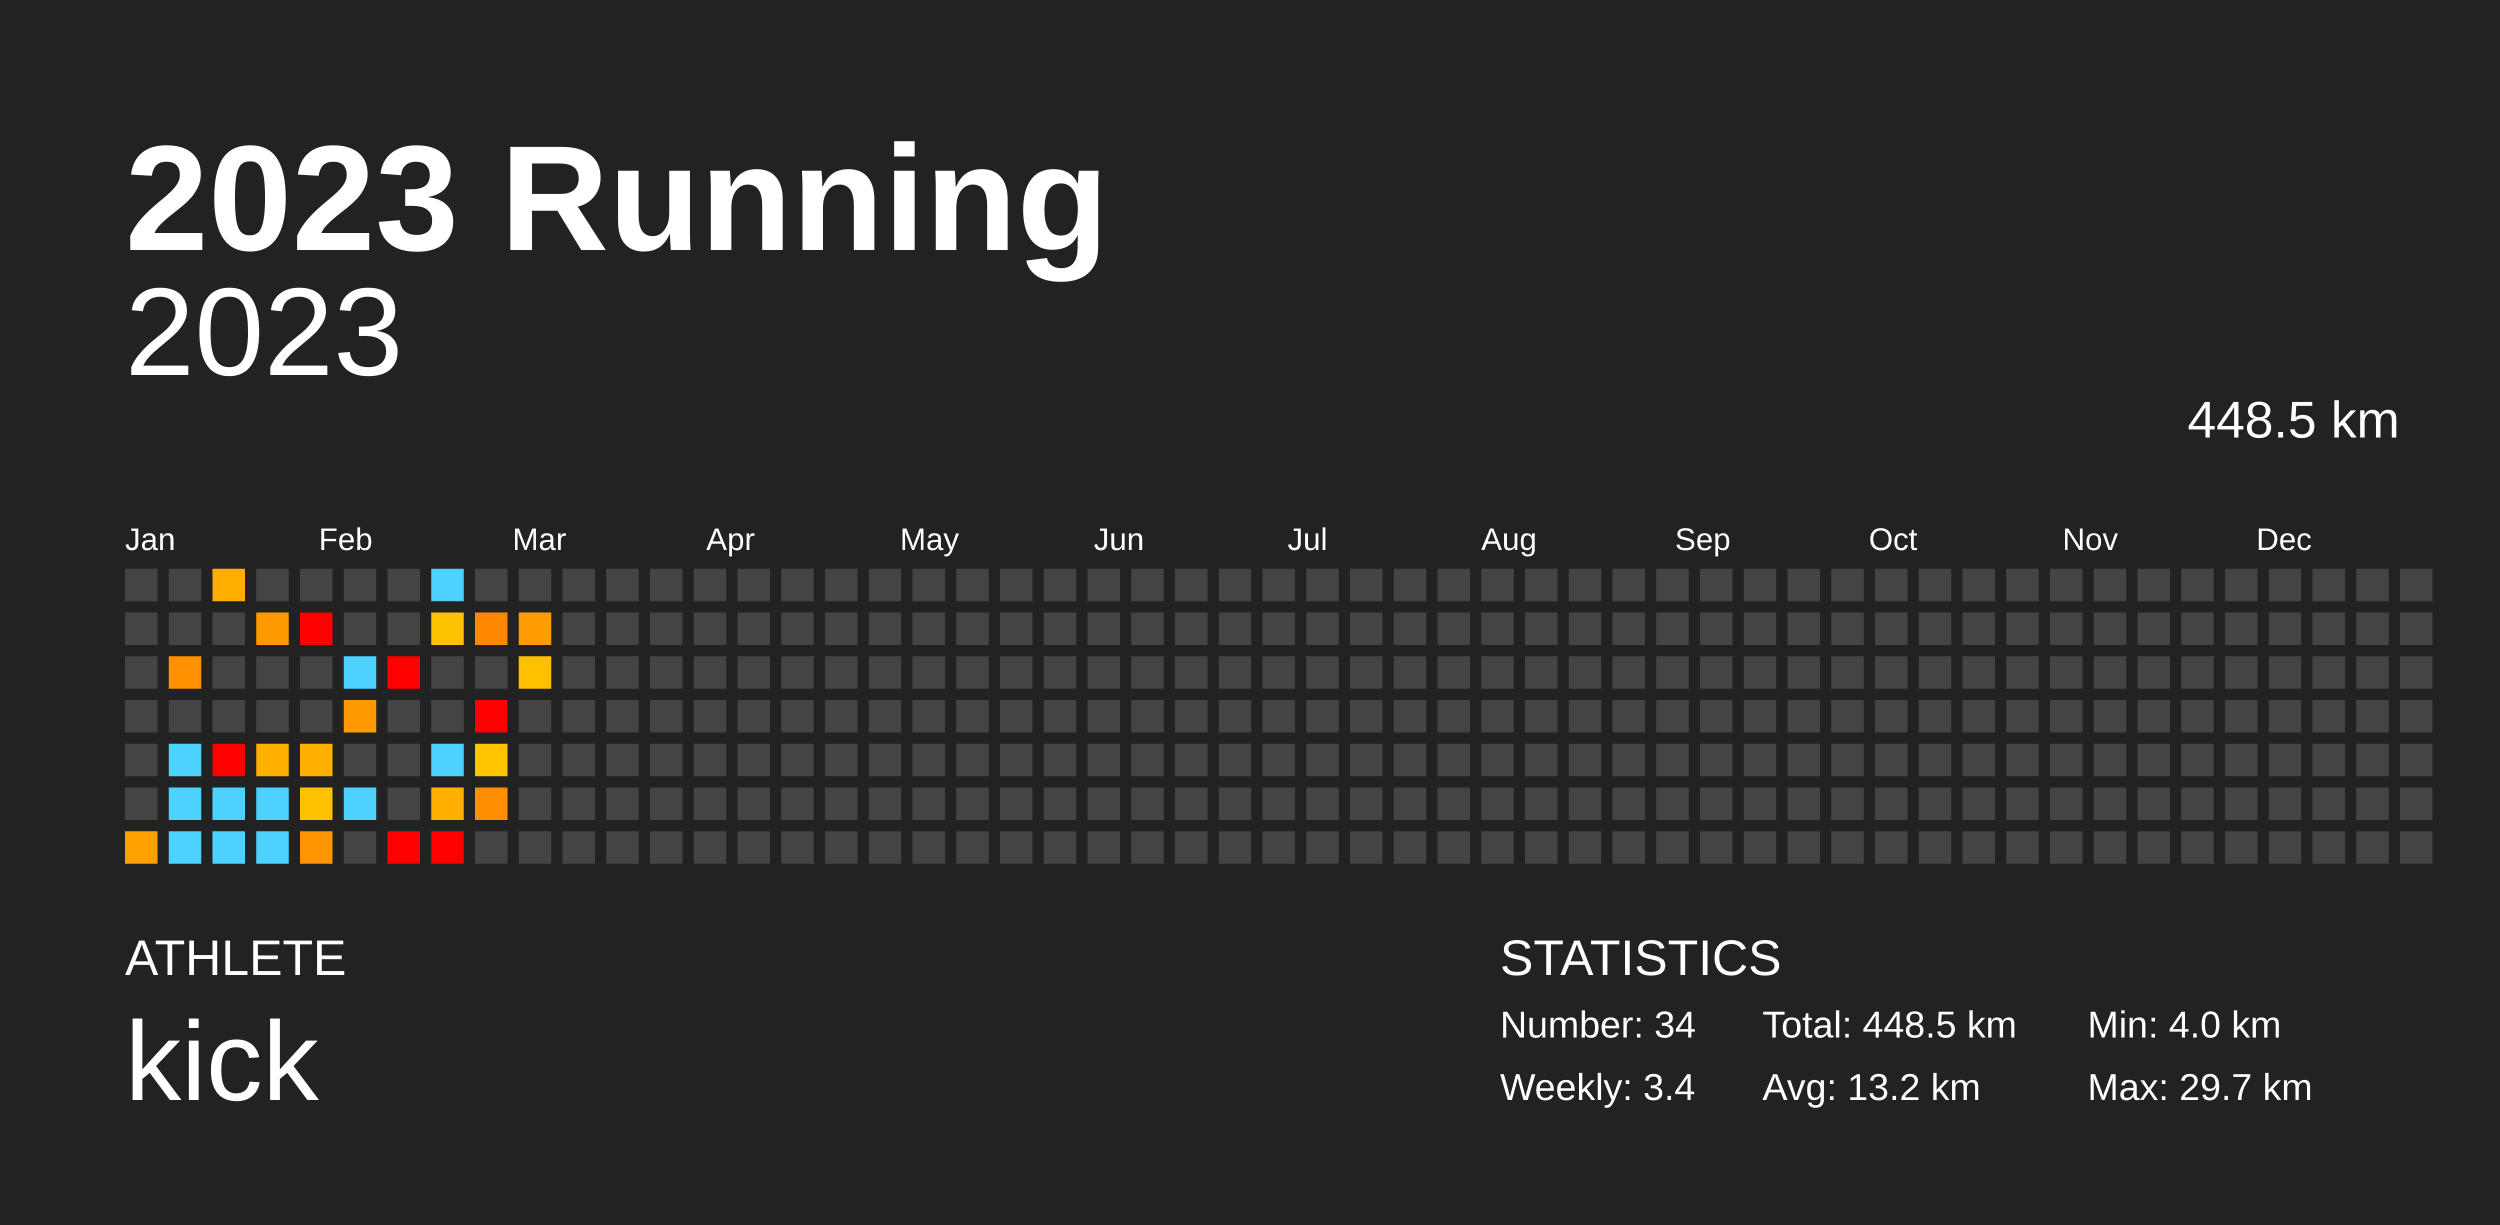
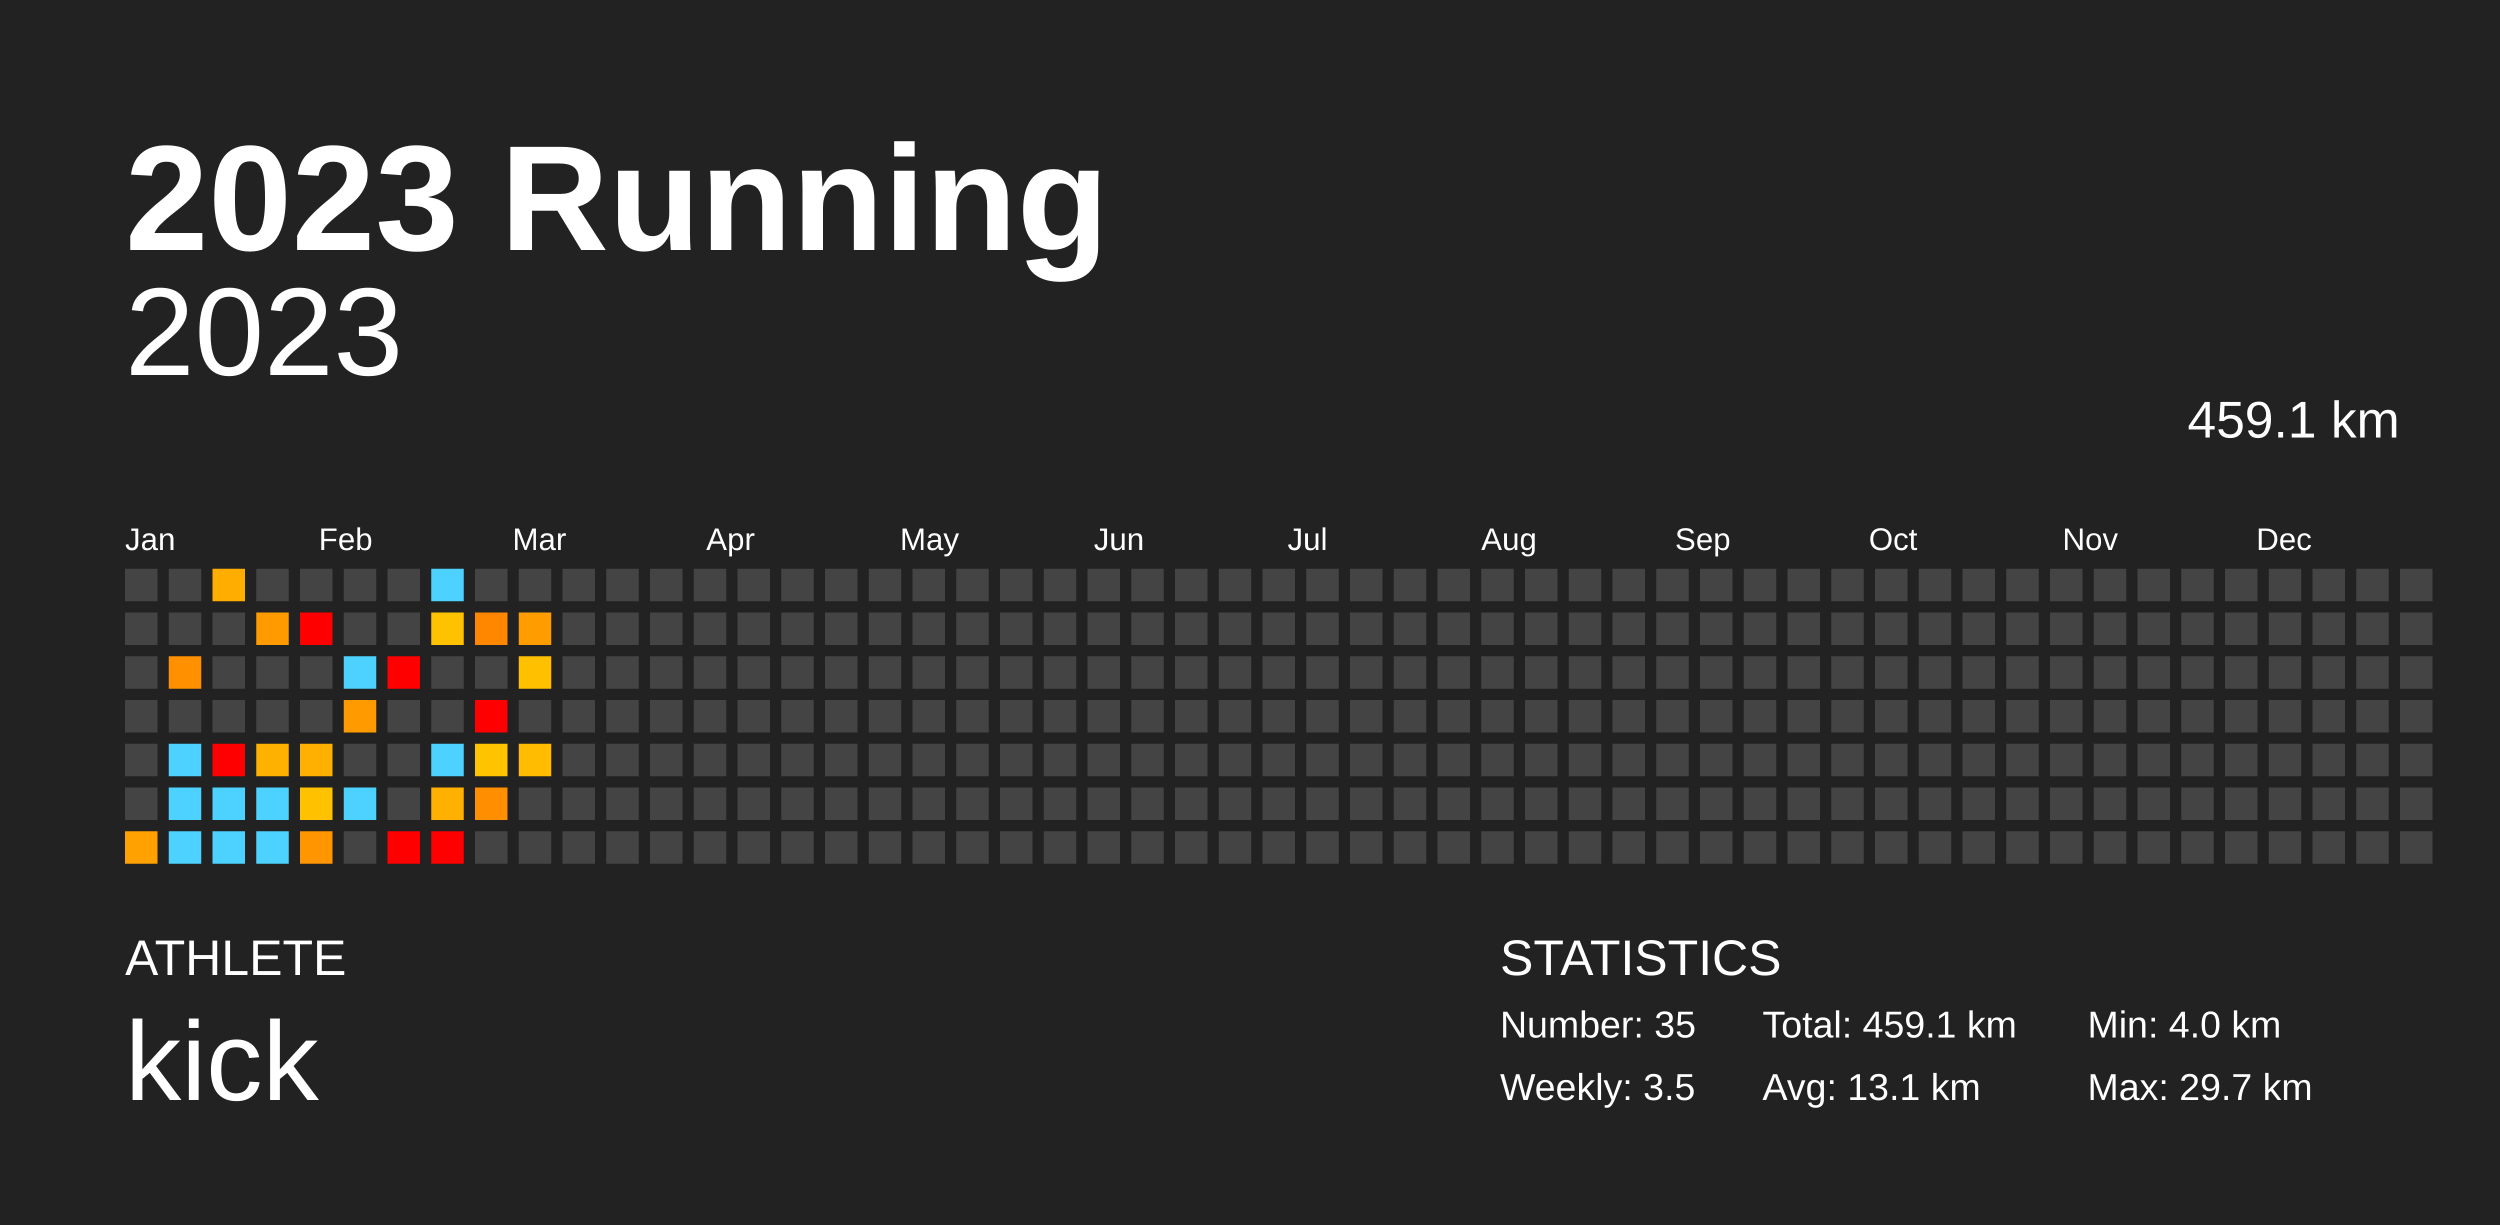
<svg xmlns="http://www.w3.org/2000/svg" baseProfile="full" height="98mm" version="1.1" viewBox="0,0,200,98" width="200mm">
  <defs />
  <rect fill="#222222" height="98" width="200" x="0" y="0" />
  <text fill="#FFFFFF" style="font-size:12px; font-family:Arial; font-weight:bold;" x="10" y="20">2023 Running</text>
  <text fill="#FFFFFF" style="font-size:4px; font-family:Arial" x="10" y="78">ATHLETE</text>
  <text fill="#FFFFFF" style="font-size:9px; font-family:Arial" x="10" y="88">kick</text>
  <text fill="#FFFFFF" style="font-size:4px; font-family:Arial" x="120" y="78">STATISTICS</text>
-   <text fill="#FFFFFF" style="font-size:3px; font-family:Arial" x="120" y="83">Number: 34</text>
-   <text fill="#FFFFFF" style="font-size:3px; font-family:Arial" x="120" y="88">Weekly: 3.4</text>
-   <text fill="#FFFFFF" style="font-size:3px; font-family:Arial" x="141" y="83">Total: 448.5 km</text>
-   <text fill="#FFFFFF" style="font-size:3px; font-family:Arial" x="141" y="88">Avg: 13.2 km</text>
+   <text fill="#FFFFFF" style="font-size:3px; font-family:Arial" x="120" y="83">Number: 35</text>
+   <text fill="#FFFFFF" style="font-size:3px; font-family:Arial" x="120" y="88">Weekly: 3.5</text>
+   <text fill="#FFFFFF" style="font-size:3px; font-family:Arial" x="141" y="83">Total: 459.1 km</text>
+   <text fill="#FFFFFF" style="font-size:3px; font-family:Arial" x="141" y="88">Avg: 13.1 km</text>
  <text fill="#FFFFFF" style="font-size:3px; font-family:Arial" x="167" y="83">Min: 4.0 km</text>
  <text fill="#FFFFFF" style="font-size:3px; font-family:Arial" x="167" y="88">Max: 29.7 km</text>
  <text alignment-baseline="hanging" fill="#FFFFFF" style="font-size:10.0px; font-family:Arial;" x="10" y="30">2023</text>
-   <text alignment-baseline="hanging" fill="#FFFFFF" style="font-size:4.125px; font-family:Arial;" x="175" y="35">448.5 km</text>
+   <text alignment-baseline="hanging" fill="#FFFFFF" style="font-size:4.125px; font-family:Arial;" x="175" y="35">459.1 km</text>
  <text fill="#FFFFFF" style="font-size:2.5px; font-family:Arial" x="10.0" y="44">Jan</text>
  <text fill="#FFFFFF" style="font-size:2.5px; font-family:Arial" x="25.5" y="44">Feb</text>
  <text fill="#FFFFFF" style="font-size:2.5px; font-family:Arial" x="41.0" y="44">Mar</text>
  <text fill="#FFFFFF" style="font-size:2.5px; font-family:Arial" x="56.5" y="44">Apr</text>
  <text fill="#FFFFFF" style="font-size:2.5px; font-family:Arial" x="72.0" y="44">May</text>
  <text fill="#FFFFFF" style="font-size:2.5px; font-family:Arial" x="87.5" y="44">Jun</text>
  <text fill="#FFFFFF" style="font-size:2.5px; font-family:Arial" x="103.0" y="44">Jul</text>
  <text fill="#FFFFFF" style="font-size:2.5px; font-family:Arial" x="118.5" y="44">Aug</text>
  <text fill="#FFFFFF" style="font-size:2.5px; font-family:Arial" x="134.0" y="44">Sep</text>
  <text fill="#FFFFFF" style="font-size:2.5px; font-family:Arial" x="149.5" y="44">Oct</text>
  <text fill="#FFFFFF" style="font-size:2.5px; font-family:Arial" x="165.0" y="44">Nov</text>
  <text fill="#FFFFFF" style="font-size:2.5px; font-family:Arial" x="180.5" y="44">Dec</text>
  <rect fill="#444444" height="2.6" width="2.6" x="10.0" y="45.5" />
  <rect fill="#444444" height="2.6" width="2.6" x="10.0" y="49.0" />
  <rect fill="#444444" height="2.6" width="2.6" x="10.0" y="52.5" />
  <rect fill="#444444" height="2.6" width="2.6" x="10.0" y="56.0" />
  <rect fill="#444444" height="2.6" width="2.6" x="10.0" y="59.5" />
  <rect fill="#444444" height="2.6" width="2.6" x="10.0" y="63.0" />
  <rect fill="#ffa100" height="2.6" width="2.6" x="10.0" y="66.5" />
  <rect fill="#444444" height="2.6" width="2.6" x="13.5" y="45.5" />
  <rect fill="#444444" height="2.6" width="2.6" x="13.5" y="49.0" />
  <rect fill="#ff9100" height="2.6" width="2.6" x="13.5" y="52.5" />
  <rect fill="#444444" height="2.6" width="2.6" x="13.5" y="56.0" />
  <rect fill="#4dd2ff" height="2.6" width="2.6" x="13.5" y="59.5" />
  <rect fill="#4dd2ff" height="2.6" width="2.6" x="13.5" y="63.0" />
  <rect fill="#4dd2ff" height="2.6" width="2.6" x="13.5" y="66.5" />
  <rect fill="#ffae00" height="2.6" width="2.6" x="17.0" y="45.5" />
  <rect fill="#444444" height="2.6" width="2.6" x="17.0" y="49.0" />
  <rect fill="#444444" height="2.6" width="2.6" x="17.0" y="52.5" />
  <rect fill="#444444" height="2.6" width="2.6" x="17.0" y="56.0" />
  <rect fill="red" height="2.6" width="2.6" x="17.0" y="59.5" />
  <rect fill="#4dd2ff" height="2.6" width="2.6" x="17.0" y="63.0" />
  <rect fill="#4dd2ff" height="2.6" width="2.6" x="17.0" y="66.5" />
  <rect fill="#444444" height="2.6" width="2.6" x="20.5" y="45.5" />
  <rect fill="#ff9a00" height="2.6" width="2.6" x="20.5" y="49.0" />
  <rect fill="#444444" height="2.6" width="2.6" x="20.5" y="52.5" />
  <rect fill="#444444" height="2.6" width="2.6" x="20.5" y="56.0" />
  <rect fill="#ffb100" height="2.6" width="2.6" x="20.5" y="59.5" />
  <rect fill="#4dd2ff" height="2.6" width="2.6" x="20.5" y="63.0" />
  <rect fill="#4dd2ff" height="2.6" width="2.6" x="20.5" y="66.5" />
  <rect fill="#444444" height="2.6" width="2.6" x="24.0" y="45.5" />
  <rect fill="red" height="2.6" width="2.6" x="24.0" y="49.0" />
  <rect fill="#444444" height="2.6" width="2.6" x="24.0" y="52.5" />
  <rect fill="#444444" height="2.6" width="2.6" x="24.0" y="56.0" />
  <rect fill="#ffb000" height="2.6" width="2.6" x="24.0" y="59.5" />
  <rect fill="#ffc100" height="2.6" width="2.6" x="24.0" y="63.0" />
  <rect fill="#ff9500" height="2.6" width="2.6" x="24.0" y="66.5" />
  <rect fill="#444444" height="2.6" width="2.6" x="27.5" y="45.5" />
  <rect fill="#444444" height="2.6" width="2.6" x="27.5" y="49.0" />
  <rect fill="#4dd2ff" height="2.6" width="2.6" x="27.5" y="52.5" />
  <rect fill="#ff9b00" height="2.6" width="2.6" x="27.5" y="56.0" />
  <rect fill="#444444" height="2.6" width="2.6" x="27.5" y="59.5" />
  <rect fill="#4dd2ff" height="2.6" width="2.6" x="27.5" y="63.0" />
  <rect fill="#444444" height="2.6" width="2.6" x="27.5" y="66.5" />
  <rect fill="#444444" height="2.6" width="2.6" x="31.0" y="45.5" />
  <rect fill="#444444" height="2.6" width="2.6" x="31.0" y="49.0" />
  <rect fill="red" height="2.6" width="2.6" x="31.0" y="52.5" />
  <rect fill="#444444" height="2.6" width="2.6" x="31.0" y="56.0" />
  <rect fill="#444444" height="2.6" width="2.6" x="31.0" y="59.5" />
  <rect fill="#444444" height="2.6" width="2.6" x="31.0" y="63.0" />
  <rect fill="red" height="2.6" width="2.6" x="31.0" y="66.5" />
  <rect fill="#4dd2ff" height="2.6" width="2.6" x="34.5" y="45.5" />
  <rect fill="#ffc200" height="2.6" width="2.6" x="34.5" y="49.0" />
  <rect fill="#444444" height="2.6" width="2.6" x="34.5" y="52.5" />
  <rect fill="#444444" height="2.6" width="2.6" x="34.5" y="56.0" />
  <rect fill="#4dd2ff" height="2.6" width="2.6" x="34.5" y="59.5" />
  <rect fill="#ffb000" height="2.6" width="2.6" x="34.5" y="63.0" />
  <rect fill="red" height="2.6" width="2.6" x="34.5" y="66.5" />
  <rect fill="#444444" height="2.6" width="2.6" x="38.0" y="45.5" />
  <rect fill="#ff8700" height="2.6" width="2.6" x="38.0" y="49.0" />
  <rect fill="#444444" height="2.6" width="2.6" x="38.0" y="52.5" />
  <rect fill="red" height="2.6" width="2.6" x="38.0" y="56.0" />
  <rect fill="#ffc300" height="2.6" width="2.6" x="38.0" y="59.5" />
  <rect fill="#ff8e00" height="2.6" width="2.6" x="38.0" y="63.0" />
  <rect fill="#444444" height="2.6" width="2.6" x="38.0" y="66.5" />
  <rect fill="#444444" height="2.6" width="2.6" x="41.5" y="45.5" />
  <rect fill="#ff9d00" height="2.6" width="2.6" x="41.5" y="49.0" />
  <rect fill="#ffc000" height="2.6" width="2.6" x="41.5" y="52.5" />
  <rect fill="#444444" height="2.6" width="2.6" x="41.5" y="56.0" />
-   <rect fill="#444444" height="2.6" width="2.6" x="41.5" y="59.5" />
+   <rect fill="#ffbc00" height="2.6" width="2.6" x="41.5" y="59.5" />
  <rect fill="#444444" height="2.6" width="2.6" x="41.5" y="63.0" />
  <rect fill="#444444" height="2.6" width="2.6" x="41.5" y="66.5" />
  <rect fill="#444444" height="2.6" width="2.6" x="45.0" y="45.5" />
  <rect fill="#444444" height="2.6" width="2.6" x="45.0" y="49.0" />
  <rect fill="#444444" height="2.6" width="2.6" x="45.0" y="52.5" />
  <rect fill="#444444" height="2.6" width="2.6" x="45.0" y="56.0" />
  <rect fill="#444444" height="2.6" width="2.6" x="45.0" y="59.5" />
  <rect fill="#444444" height="2.6" width="2.6" x="45.0" y="63.0" />
  <rect fill="#444444" height="2.6" width="2.6" x="45.0" y="66.5" />
  <rect fill="#444444" height="2.6" width="2.6" x="48.5" y="45.5" />
  <rect fill="#444444" height="2.6" width="2.6" x="48.5" y="49.0" />
  <rect fill="#444444" height="2.6" width="2.6" x="48.5" y="52.5" />
  <rect fill="#444444" height="2.6" width="2.6" x="48.5" y="56.0" />
  <rect fill="#444444" height="2.6" width="2.6" x="48.5" y="59.5" />
  <rect fill="#444444" height="2.6" width="2.6" x="48.5" y="63.0" />
  <rect fill="#444444" height="2.6" width="2.6" x="48.5" y="66.5" />
  <rect fill="#444444" height="2.6" width="2.6" x="52.0" y="45.5" />
  <rect fill="#444444" height="2.6" width="2.6" x="52.0" y="49.0" />
  <rect fill="#444444" height="2.6" width="2.6" x="52.0" y="52.5" />
  <rect fill="#444444" height="2.6" width="2.6" x="52.0" y="56.0" />
  <rect fill="#444444" height="2.6" width="2.6" x="52.0" y="59.5" />
  <rect fill="#444444" height="2.6" width="2.6" x="52.0" y="63.0" />
  <rect fill="#444444" height="2.6" width="2.6" x="52.0" y="66.5" />
  <rect fill="#444444" height="2.6" width="2.6" x="55.5" y="45.5" />
  <rect fill="#444444" height="2.6" width="2.6" x="55.5" y="49.0" />
  <rect fill="#444444" height="2.6" width="2.6" x="55.5" y="52.5" />
  <rect fill="#444444" height="2.6" width="2.6" x="55.5" y="56.0" />
  <rect fill="#444444" height="2.6" width="2.6" x="55.5" y="59.5" />
  <rect fill="#444444" height="2.6" width="2.6" x="55.5" y="63.0" />
  <rect fill="#444444" height="2.6" width="2.6" x="55.5" y="66.5" />
  <rect fill="#444444" height="2.6" width="2.6" x="59.0" y="45.5" />
  <rect fill="#444444" height="2.6" width="2.6" x="59.0" y="49.0" />
  <rect fill="#444444" height="2.6" width="2.6" x="59.0" y="52.5" />
  <rect fill="#444444" height="2.6" width="2.6" x="59.0" y="56.0" />
  <rect fill="#444444" height="2.6" width="2.6" x="59.0" y="59.5" />
  <rect fill="#444444" height="2.6" width="2.6" x="59.0" y="63.0" />
  <rect fill="#444444" height="2.6" width="2.6" x="59.0" y="66.5" />
  <rect fill="#444444" height="2.6" width="2.6" x="62.5" y="45.5" />
  <rect fill="#444444" height="2.6" width="2.6" x="62.5" y="49.0" />
  <rect fill="#444444" height="2.6" width="2.6" x="62.5" y="52.5" />
  <rect fill="#444444" height="2.6" width="2.6" x="62.5" y="56.0" />
  <rect fill="#444444" height="2.6" width="2.6" x="62.5" y="59.5" />
  <rect fill="#444444" height="2.6" width="2.6" x="62.5" y="63.0" />
  <rect fill="#444444" height="2.6" width="2.6" x="62.5" y="66.5" />
  <rect fill="#444444" height="2.6" width="2.6" x="66.0" y="45.5" />
  <rect fill="#444444" height="2.6" width="2.6" x="66.0" y="49.0" />
  <rect fill="#444444" height="2.6" width="2.6" x="66.0" y="52.5" />
  <rect fill="#444444" height="2.6" width="2.6" x="66.0" y="56.0" />
  <rect fill="#444444" height="2.6" width="2.6" x="66.0" y="59.5" />
  <rect fill="#444444" height="2.6" width="2.6" x="66.0" y="63.0" />
  <rect fill="#444444" height="2.6" width="2.6" x="66.0" y="66.5" />
  <rect fill="#444444" height="2.6" width="2.6" x="69.5" y="45.5" />
  <rect fill="#444444" height="2.6" width="2.6" x="69.5" y="49.0" />
  <rect fill="#444444" height="2.6" width="2.6" x="69.5" y="52.5" />
  <rect fill="#444444" height="2.6" width="2.6" x="69.5" y="56.0" />
  <rect fill="#444444" height="2.6" width="2.6" x="69.5" y="59.5" />
  <rect fill="#444444" height="2.6" width="2.6" x="69.5" y="63.0" />
  <rect fill="#444444" height="2.6" width="2.6" x="69.5" y="66.5" />
  <rect fill="#444444" height="2.6" width="2.6" x="73.0" y="45.5" />
  <rect fill="#444444" height="2.6" width="2.6" x="73.0" y="49.0" />
  <rect fill="#444444" height="2.6" width="2.6" x="73.0" y="52.5" />
  <rect fill="#444444" height="2.6" width="2.6" x="73.0" y="56.0" />
  <rect fill="#444444" height="2.6" width="2.6" x="73.0" y="59.5" />
  <rect fill="#444444" height="2.6" width="2.6" x="73.0" y="63.0" />
  <rect fill="#444444" height="2.6" width="2.6" x="73.0" y="66.5" />
  <rect fill="#444444" height="2.6" width="2.6" x="76.5" y="45.5" />
  <rect fill="#444444" height="2.6" width="2.6" x="76.5" y="49.0" />
  <rect fill="#444444" height="2.6" width="2.6" x="76.5" y="52.5" />
  <rect fill="#444444" height="2.6" width="2.6" x="76.5" y="56.0" />
  <rect fill="#444444" height="2.6" width="2.6" x="76.5" y="59.5" />
  <rect fill="#444444" height="2.6" width="2.6" x="76.5" y="63.0" />
  <rect fill="#444444" height="2.6" width="2.6" x="76.5" y="66.5" />
  <rect fill="#444444" height="2.6" width="2.6" x="80.0" y="45.5" />
  <rect fill="#444444" height="2.6" width="2.6" x="80.0" y="49.0" />
  <rect fill="#444444" height="2.6" width="2.6" x="80.0" y="52.5" />
  <rect fill="#444444" height="2.6" width="2.6" x="80.0" y="56.0" />
  <rect fill="#444444" height="2.6" width="2.6" x="80.0" y="59.5" />
  <rect fill="#444444" height="2.6" width="2.6" x="80.0" y="63.0" />
  <rect fill="#444444" height="2.6" width="2.6" x="80.0" y="66.5" />
  <rect fill="#444444" height="2.6" width="2.6" x="83.5" y="45.5" />
  <rect fill="#444444" height="2.6" width="2.6" x="83.5" y="49.0" />
  <rect fill="#444444" height="2.6" width="2.6" x="83.5" y="52.5" />
  <rect fill="#444444" height="2.6" width="2.6" x="83.5" y="56.0" />
  <rect fill="#444444" height="2.6" width="2.6" x="83.5" y="59.5" />
  <rect fill="#444444" height="2.6" width="2.6" x="83.5" y="63.0" />
  <rect fill="#444444" height="2.6" width="2.6" x="83.5" y="66.5" />
  <rect fill="#444444" height="2.6" width="2.6" x="87.0" y="45.5" />
  <rect fill="#444444" height="2.6" width="2.6" x="87.0" y="49.0" />
  <rect fill="#444444" height="2.6" width="2.6" x="87.0" y="52.5" />
  <rect fill="#444444" height="2.6" width="2.6" x="87.0" y="56.0" />
  <rect fill="#444444" height="2.6" width="2.6" x="87.0" y="59.5" />
  <rect fill="#444444" height="2.6" width="2.6" x="87.0" y="63.0" />
  <rect fill="#444444" height="2.6" width="2.6" x="87.0" y="66.5" />
  <rect fill="#444444" height="2.6" width="2.6" x="90.5" y="45.5" />
  <rect fill="#444444" height="2.6" width="2.6" x="90.5" y="49.0" />
  <rect fill="#444444" height="2.6" width="2.6" x="90.5" y="52.5" />
  <rect fill="#444444" height="2.6" width="2.6" x="90.5" y="56.0" />
  <rect fill="#444444" height="2.6" width="2.6" x="90.5" y="59.5" />
  <rect fill="#444444" height="2.6" width="2.6" x="90.5" y="63.0" />
  <rect fill="#444444" height="2.6" width="2.6" x="90.5" y="66.5" />
  <rect fill="#444444" height="2.6" width="2.6" x="94.0" y="45.5" />
  <rect fill="#444444" height="2.6" width="2.6" x="94.0" y="49.0" />
  <rect fill="#444444" height="2.6" width="2.6" x="94.0" y="52.5" />
  <rect fill="#444444" height="2.6" width="2.6" x="94.0" y="56.0" />
  <rect fill="#444444" height="2.6" width="2.6" x="94.0" y="59.5" />
  <rect fill="#444444" height="2.6" width="2.6" x="94.0" y="63.0" />
  <rect fill="#444444" height="2.6" width="2.6" x="94.0" y="66.5" />
  <rect fill="#444444" height="2.6" width="2.6" x="97.5" y="45.5" />
  <rect fill="#444444" height="2.6" width="2.6" x="97.5" y="49.0" />
  <rect fill="#444444" height="2.6" width="2.6" x="97.5" y="52.5" />
  <rect fill="#444444" height="2.6" width="2.6" x="97.5" y="56.0" />
  <rect fill="#444444" height="2.6" width="2.6" x="97.5" y="59.5" />
  <rect fill="#444444" height="2.6" width="2.6" x="97.5" y="63.0" />
  <rect fill="#444444" height="2.6" width="2.6" x="97.5" y="66.5" />
  <rect fill="#444444" height="2.6" width="2.6" x="101.0" y="45.5" />
  <rect fill="#444444" height="2.6" width="2.6" x="101.0" y="49.0" />
  <rect fill="#444444" height="2.6" width="2.6" x="101.0" y="52.5" />
  <rect fill="#444444" height="2.6" width="2.6" x="101.0" y="56.0" />
  <rect fill="#444444" height="2.6" width="2.6" x="101.0" y="59.5" />
  <rect fill="#444444" height="2.6" width="2.6" x="101.0" y="63.0" />
  <rect fill="#444444" height="2.6" width="2.6" x="101.0" y="66.5" />
  <rect fill="#444444" height="2.6" width="2.6" x="104.5" y="45.5" />
  <rect fill="#444444" height="2.6" width="2.6" x="104.5" y="49.0" />
  <rect fill="#444444" height="2.6" width="2.6" x="104.5" y="52.5" />
  <rect fill="#444444" height="2.6" width="2.6" x="104.5" y="56.0" />
  <rect fill="#444444" height="2.6" width="2.6" x="104.5" y="59.5" />
  <rect fill="#444444" height="2.6" width="2.6" x="104.5" y="63.0" />
  <rect fill="#444444" height="2.6" width="2.6" x="104.5" y="66.5" />
  <rect fill="#444444" height="2.6" width="2.6" x="108.0" y="45.5" />
  <rect fill="#444444" height="2.6" width="2.6" x="108.0" y="49.0" />
  <rect fill="#444444" height="2.6" width="2.6" x="108.0" y="52.5" />
  <rect fill="#444444" height="2.6" width="2.6" x="108.0" y="56.0" />
  <rect fill="#444444" height="2.6" width="2.6" x="108.0" y="59.5" />
  <rect fill="#444444" height="2.6" width="2.6" x="108.0" y="63.0" />
  <rect fill="#444444" height="2.6" width="2.6" x="108.0" y="66.5" />
  <rect fill="#444444" height="2.6" width="2.6" x="111.5" y="45.5" />
  <rect fill="#444444" height="2.6" width="2.6" x="111.5" y="49.0" />
  <rect fill="#444444" height="2.6" width="2.6" x="111.5" y="52.5" />
  <rect fill="#444444" height="2.6" width="2.6" x="111.5" y="56.0" />
  <rect fill="#444444" height="2.6" width="2.6" x="111.5" y="59.5" />
  <rect fill="#444444" height="2.6" width="2.6" x="111.5" y="63.0" />
  <rect fill="#444444" height="2.6" width="2.6" x="111.5" y="66.5" />
  <rect fill="#444444" height="2.6" width="2.6" x="115.0" y="45.5" />
  <rect fill="#444444" height="2.6" width="2.6" x="115.0" y="49.0" />
  <rect fill="#444444" height="2.6" width="2.6" x="115.0" y="52.5" />
  <rect fill="#444444" height="2.6" width="2.6" x="115.0" y="56.0" />
  <rect fill="#444444" height="2.6" width="2.6" x="115.0" y="59.5" />
  <rect fill="#444444" height="2.6" width="2.6" x="115.0" y="63.0" />
  <rect fill="#444444" height="2.6" width="2.6" x="115.0" y="66.5" />
  <rect fill="#444444" height="2.6" width="2.6" x="118.5" y="45.5" />
  <rect fill="#444444" height="2.6" width="2.6" x="118.5" y="49.0" />
  <rect fill="#444444" height="2.6" width="2.6" x="118.5" y="52.5" />
  <rect fill="#444444" height="2.6" width="2.6" x="118.5" y="56.0" />
  <rect fill="#444444" height="2.6" width="2.6" x="118.5" y="59.5" />
  <rect fill="#444444" height="2.6" width="2.6" x="118.5" y="63.0" />
  <rect fill="#444444" height="2.6" width="2.6" x="118.5" y="66.5" />
  <rect fill="#444444" height="2.6" width="2.6" x="122.0" y="45.5" />
  <rect fill="#444444" height="2.6" width="2.6" x="122.0" y="49.0" />
  <rect fill="#444444" height="2.6" width="2.6" x="122.0" y="52.5" />
  <rect fill="#444444" height="2.6" width="2.6" x="122.0" y="56.0" />
  <rect fill="#444444" height="2.6" width="2.6" x="122.0" y="59.5" />
  <rect fill="#444444" height="2.6" width="2.6" x="122.0" y="63.0" />
  <rect fill="#444444" height="2.6" width="2.6" x="122.0" y="66.5" />
  <rect fill="#444444" height="2.6" width="2.6" x="125.5" y="45.5" />
  <rect fill="#444444" height="2.6" width="2.6" x="125.5" y="49.0" />
  <rect fill="#444444" height="2.6" width="2.6" x="125.5" y="52.5" />
  <rect fill="#444444" height="2.6" width="2.6" x="125.5" y="56.0" />
  <rect fill="#444444" height="2.6" width="2.6" x="125.5" y="59.5" />
  <rect fill="#444444" height="2.6" width="2.6" x="125.5" y="63.0" />
  <rect fill="#444444" height="2.6" width="2.6" x="125.5" y="66.5" />
  <rect fill="#444444" height="2.6" width="2.6" x="129.0" y="45.5" />
  <rect fill="#444444" height="2.6" width="2.6" x="129.0" y="49.0" />
  <rect fill="#444444" height="2.6" width="2.6" x="129.0" y="52.5" />
  <rect fill="#444444" height="2.6" width="2.6" x="129.0" y="56.0" />
  <rect fill="#444444" height="2.6" width="2.6" x="129.0" y="59.5" />
  <rect fill="#444444" height="2.6" width="2.6" x="129.0" y="63.0" />
  <rect fill="#444444" height="2.6" width="2.6" x="129.0" y="66.5" />
  <rect fill="#444444" height="2.6" width="2.6" x="132.5" y="45.5" />
  <rect fill="#444444" height="2.6" width="2.6" x="132.5" y="49.0" />
  <rect fill="#444444" height="2.6" width="2.6" x="132.5" y="52.5" />
  <rect fill="#444444" height="2.6" width="2.6" x="132.5" y="56.0" />
  <rect fill="#444444" height="2.6" width="2.6" x="132.5" y="59.5" />
  <rect fill="#444444" height="2.6" width="2.6" x="132.5" y="63.0" />
  <rect fill="#444444" height="2.6" width="2.6" x="132.5" y="66.5" />
  <rect fill="#444444" height="2.6" width="2.6" x="136.0" y="45.5" />
  <rect fill="#444444" height="2.6" width="2.6" x="136.0" y="49.0" />
  <rect fill="#444444" height="2.6" width="2.6" x="136.0" y="52.5" />
  <rect fill="#444444" height="2.6" width="2.6" x="136.0" y="56.0" />
  <rect fill="#444444" height="2.6" width="2.6" x="136.0" y="59.5" />
  <rect fill="#444444" height="2.6" width="2.6" x="136.0" y="63.0" />
  <rect fill="#444444" height="2.6" width="2.6" x="136.0" y="66.5" />
  <rect fill="#444444" height="2.6" width="2.6" x="139.5" y="45.5" />
  <rect fill="#444444" height="2.6" width="2.6" x="139.5" y="49.0" />
  <rect fill="#444444" height="2.6" width="2.6" x="139.5" y="52.5" />
  <rect fill="#444444" height="2.6" width="2.6" x="139.5" y="56.0" />
  <rect fill="#444444" height="2.6" width="2.6" x="139.5" y="59.5" />
  <rect fill="#444444" height="2.6" width="2.6" x="139.5" y="63.0" />
  <rect fill="#444444" height="2.6" width="2.6" x="139.5" y="66.5" />
  <rect fill="#444444" height="2.6" width="2.6" x="143.0" y="45.5" />
  <rect fill="#444444" height="2.6" width="2.6" x="143.0" y="49.0" />
  <rect fill="#444444" height="2.6" width="2.6" x="143.0" y="52.5" />
  <rect fill="#444444" height="2.6" width="2.6" x="143.0" y="56.0" />
  <rect fill="#444444" height="2.6" width="2.6" x="143.0" y="59.5" />
  <rect fill="#444444" height="2.6" width="2.6" x="143.0" y="63.0" />
  <rect fill="#444444" height="2.6" width="2.6" x="143.0" y="66.5" />
  <rect fill="#444444" height="2.6" width="2.6" x="146.5" y="45.5" />
  <rect fill="#444444" height="2.6" width="2.6" x="146.5" y="49.0" />
  <rect fill="#444444" height="2.6" width="2.6" x="146.5" y="52.5" />
  <rect fill="#444444" height="2.6" width="2.6" x="146.5" y="56.0" />
  <rect fill="#444444" height="2.6" width="2.6" x="146.5" y="59.5" />
  <rect fill="#444444" height="2.6" width="2.6" x="146.5" y="63.0" />
  <rect fill="#444444" height="2.6" width="2.6" x="146.5" y="66.5" />
  <rect fill="#444444" height="2.6" width="2.6" x="150.0" y="45.5" />
  <rect fill="#444444" height="2.6" width="2.6" x="150.0" y="49.0" />
  <rect fill="#444444" height="2.6" width="2.6" x="150.0" y="52.5" />
  <rect fill="#444444" height="2.6" width="2.6" x="150.0" y="56.0" />
  <rect fill="#444444" height="2.6" width="2.6" x="150.0" y="59.5" />
  <rect fill="#444444" height="2.6" width="2.6" x="150.0" y="63.0" />
  <rect fill="#444444" height="2.6" width="2.6" x="150.0" y="66.5" />
  <rect fill="#444444" height="2.6" width="2.6" x="153.5" y="45.5" />
  <rect fill="#444444" height="2.6" width="2.6" x="153.5" y="49.0" />
  <rect fill="#444444" height="2.6" width="2.6" x="153.5" y="52.5" />
  <rect fill="#444444" height="2.6" width="2.6" x="153.5" y="56.0" />
  <rect fill="#444444" height="2.6" width="2.6" x="153.5" y="59.5" />
  <rect fill="#444444" height="2.6" width="2.6" x="153.5" y="63.0" />
  <rect fill="#444444" height="2.6" width="2.6" x="153.5" y="66.5" />
  <rect fill="#444444" height="2.6" width="2.6" x="157.0" y="45.5" />
  <rect fill="#444444" height="2.6" width="2.6" x="157.0" y="49.0" />
  <rect fill="#444444" height="2.6" width="2.6" x="157.0" y="52.5" />
  <rect fill="#444444" height="2.6" width="2.6" x="157.0" y="56.0" />
  <rect fill="#444444" height="2.6" width="2.6" x="157.0" y="59.5" />
  <rect fill="#444444" height="2.6" width="2.6" x="157.0" y="63.0" />
  <rect fill="#444444" height="2.6" width="2.6" x="157.0" y="66.5" />
  <rect fill="#444444" height="2.6" width="2.6" x="160.5" y="45.5" />
  <rect fill="#444444" height="2.6" width="2.6" x="160.5" y="49.0" />
  <rect fill="#444444" height="2.6" width="2.6" x="160.5" y="52.5" />
  <rect fill="#444444" height="2.6" width="2.6" x="160.5" y="56.0" />
  <rect fill="#444444" height="2.6" width="2.6" x="160.5" y="59.5" />
  <rect fill="#444444" height="2.6" width="2.6" x="160.5" y="63.0" />
  <rect fill="#444444" height="2.6" width="2.6" x="160.5" y="66.5" />
  <rect fill="#444444" height="2.6" width="2.6" x="164.0" y="45.5" />
  <rect fill="#444444" height="2.6" width="2.6" x="164.0" y="49.0" />
  <rect fill="#444444" height="2.6" width="2.6" x="164.0" y="52.5" />
  <rect fill="#444444" height="2.6" width="2.6" x="164.0" y="56.0" />
  <rect fill="#444444" height="2.6" width="2.6" x="164.0" y="59.5" />
  <rect fill="#444444" height="2.6" width="2.6" x="164.0" y="63.0" />
  <rect fill="#444444" height="2.6" width="2.6" x="164.0" y="66.5" />
  <rect fill="#444444" height="2.6" width="2.6" x="167.5" y="45.5" />
  <rect fill="#444444" height="2.6" width="2.6" x="167.5" y="49.0" />
  <rect fill="#444444" height="2.6" width="2.6" x="167.5" y="52.5" />
  <rect fill="#444444" height="2.6" width="2.6" x="167.5" y="56.0" />
  <rect fill="#444444" height="2.6" width="2.6" x="167.5" y="59.5" />
  <rect fill="#444444" height="2.6" width="2.6" x="167.5" y="63.0" />
  <rect fill="#444444" height="2.6" width="2.6" x="167.5" y="66.5" />
  <rect fill="#444444" height="2.6" width="2.6" x="171.0" y="45.5" />
  <rect fill="#444444" height="2.6" width="2.6" x="171.0" y="49.0" />
  <rect fill="#444444" height="2.6" width="2.6" x="171.0" y="52.5" />
  <rect fill="#444444" height="2.6" width="2.6" x="171.0" y="56.0" />
  <rect fill="#444444" height="2.6" width="2.6" x="171.0" y="59.5" />
  <rect fill="#444444" height="2.6" width="2.6" x="171.0" y="63.0" />
  <rect fill="#444444" height="2.6" width="2.6" x="171.0" y="66.5" />
  <rect fill="#444444" height="2.6" width="2.6" x="174.5" y="45.5" />
  <rect fill="#444444" height="2.6" width="2.6" x="174.5" y="49.0" />
  <rect fill="#444444" height="2.6" width="2.6" x="174.5" y="52.5" />
  <rect fill="#444444" height="2.6" width="2.6" x="174.5" y="56.0" />
  <rect fill="#444444" height="2.6" width="2.6" x="174.5" y="59.5" />
  <rect fill="#444444" height="2.6" width="2.6" x="174.5" y="63.0" />
  <rect fill="#444444" height="2.6" width="2.6" x="174.5" y="66.5" />
  <rect fill="#444444" height="2.6" width="2.6" x="178.0" y="45.5" />
  <rect fill="#444444" height="2.6" width="2.6" x="178.0" y="49.0" />
  <rect fill="#444444" height="2.6" width="2.6" x="178.0" y="52.5" />
  <rect fill="#444444" height="2.6" width="2.6" x="178.0" y="56.0" />
  <rect fill="#444444" height="2.6" width="2.6" x="178.0" y="59.5" />
  <rect fill="#444444" height="2.6" width="2.6" x="178.0" y="63.0" />
  <rect fill="#444444" height="2.6" width="2.6" x="178.0" y="66.5" />
  <rect fill="#444444" height="2.6" width="2.6" x="181.5" y="45.5" />
  <rect fill="#444444" height="2.6" width="2.6" x="181.5" y="49.0" />
  <rect fill="#444444" height="2.6" width="2.6" x="181.5" y="52.5" />
  <rect fill="#444444" height="2.6" width="2.6" x="181.5" y="56.0" />
  <rect fill="#444444" height="2.6" width="2.6" x="181.5" y="59.5" />
  <rect fill="#444444" height="2.6" width="2.6" x="181.5" y="63.0" />
  <rect fill="#444444" height="2.6" width="2.6" x="181.5" y="66.5" />
  <rect fill="#444444" height="2.6" width="2.6" x="185.0" y="45.5" />
  <rect fill="#444444" height="2.6" width="2.6" x="185.0" y="49.0" />
  <rect fill="#444444" height="2.6" width="2.6" x="185.0" y="52.5" />
  <rect fill="#444444" height="2.6" width="2.6" x="185.0" y="56.0" />
  <rect fill="#444444" height="2.6" width="2.6" x="185.0" y="59.5" />
  <rect fill="#444444" height="2.6" width="2.6" x="185.0" y="63.0" />
  <rect fill="#444444" height="2.6" width="2.6" x="185.0" y="66.5" />
  <rect fill="#444444" height="2.6" width="2.6" x="188.5" y="45.5" />
  <rect fill="#444444" height="2.6" width="2.6" x="188.5" y="49.0" />
  <rect fill="#444444" height="2.6" width="2.6" x="188.5" y="52.5" />
  <rect fill="#444444" height="2.6" width="2.6" x="188.5" y="56.0" />
  <rect fill="#444444" height="2.6" width="2.6" x="188.5" y="59.5" />
  <rect fill="#444444" height="2.6" width="2.6" x="188.5" y="63.0" />
  <rect fill="#444444" height="2.6" width="2.6" x="188.5" y="66.5" />
  <rect fill="#444444" height="2.6" width="2.6" x="192.0" y="45.5" />
  <rect fill="#444444" height="2.6" width="2.6" x="192.0" y="49.0" />
  <rect fill="#444444" height="2.6" width="2.6" x="192.0" y="52.5" />
  <rect fill="#444444" height="2.6" width="2.6" x="192.0" y="56.0" />
  <rect fill="#444444" height="2.6" width="2.6" x="192.0" y="59.5" />
  <rect fill="#444444" height="2.6" width="2.6" x="192.0" y="63.0" />
  <rect fill="#444444" height="2.6" width="2.6" x="192.0" y="66.5" />
</svg>
